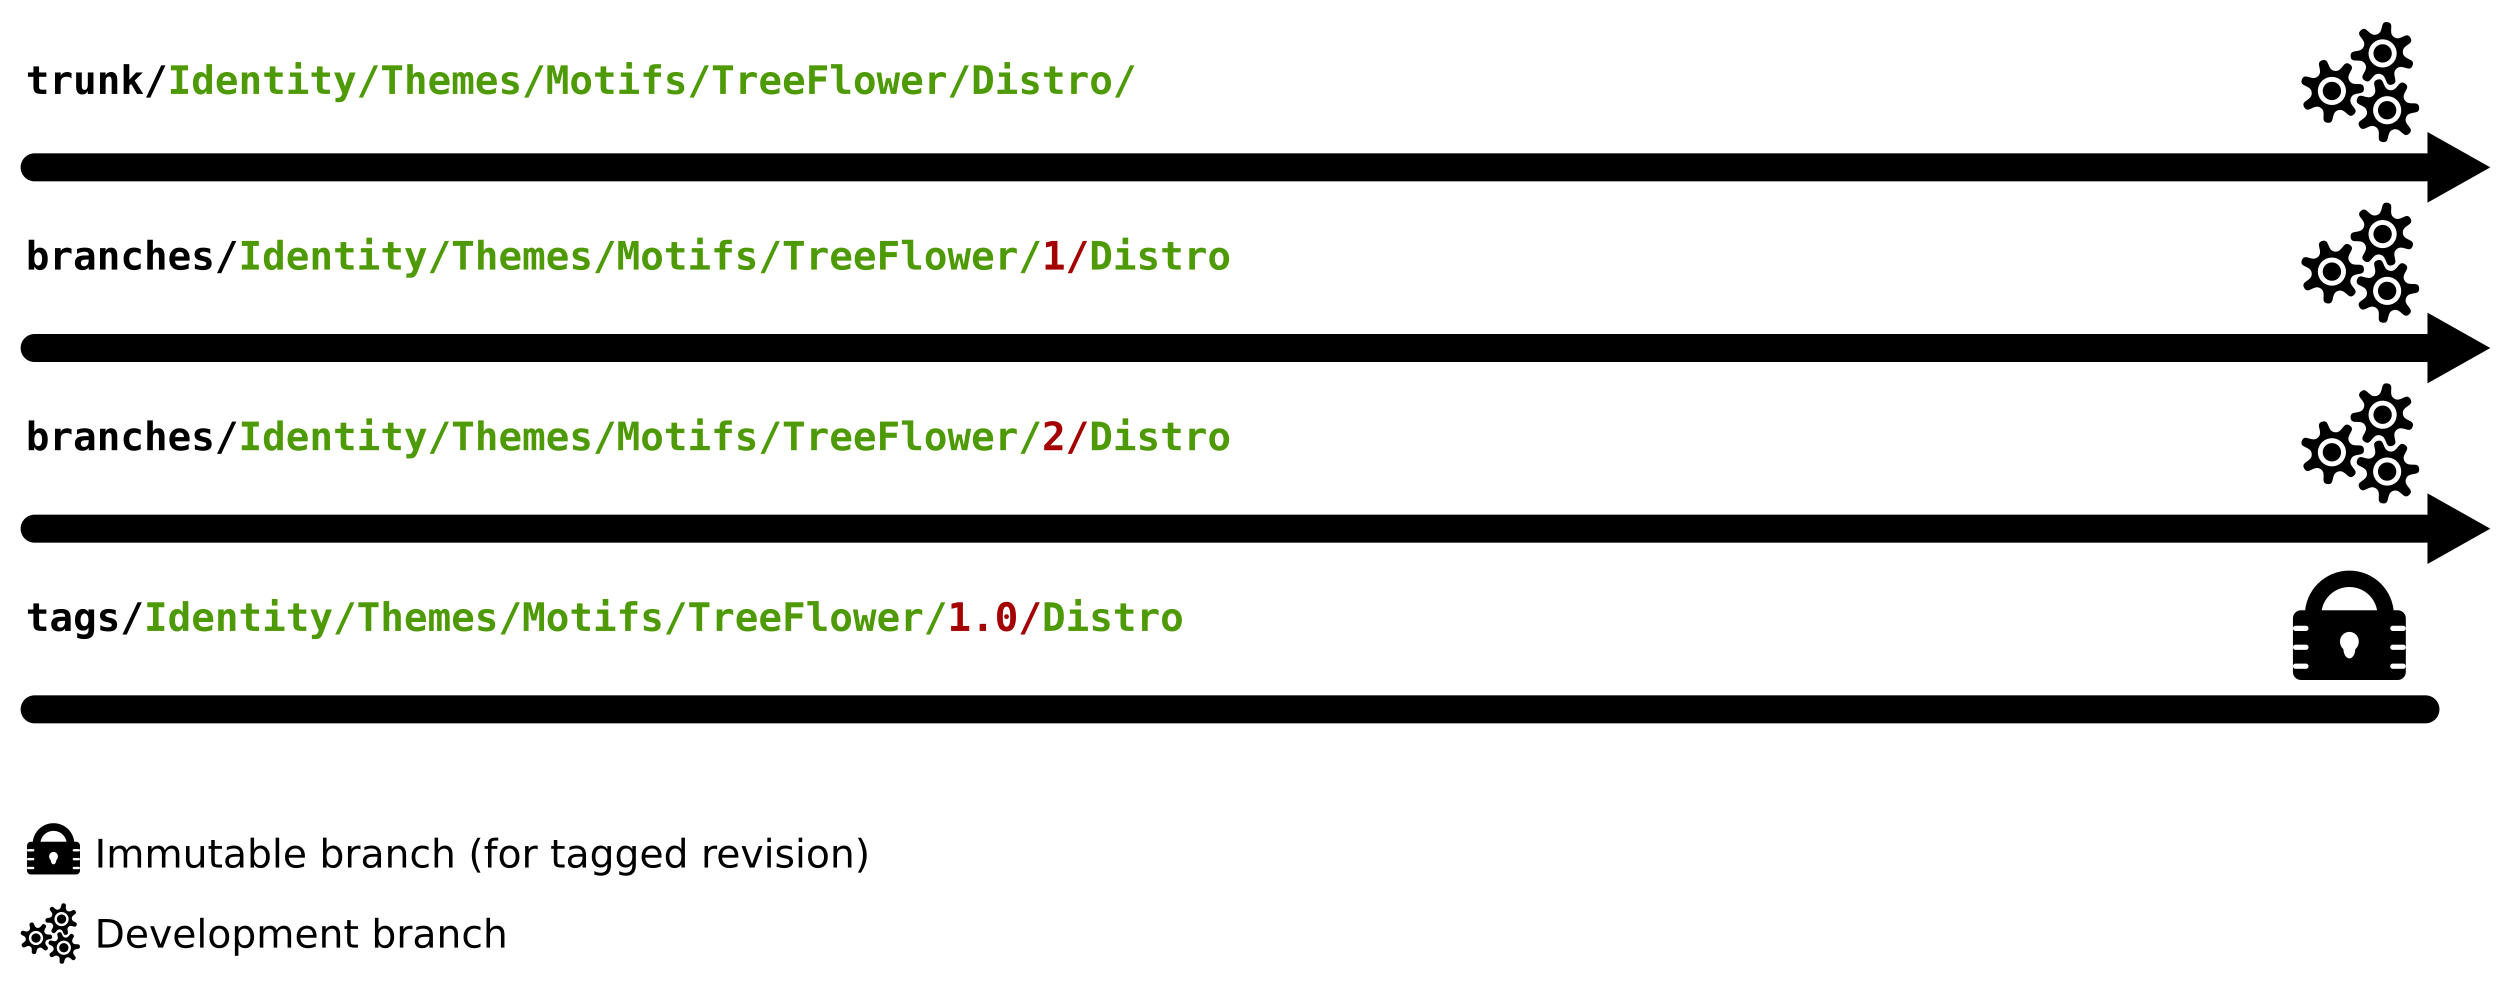
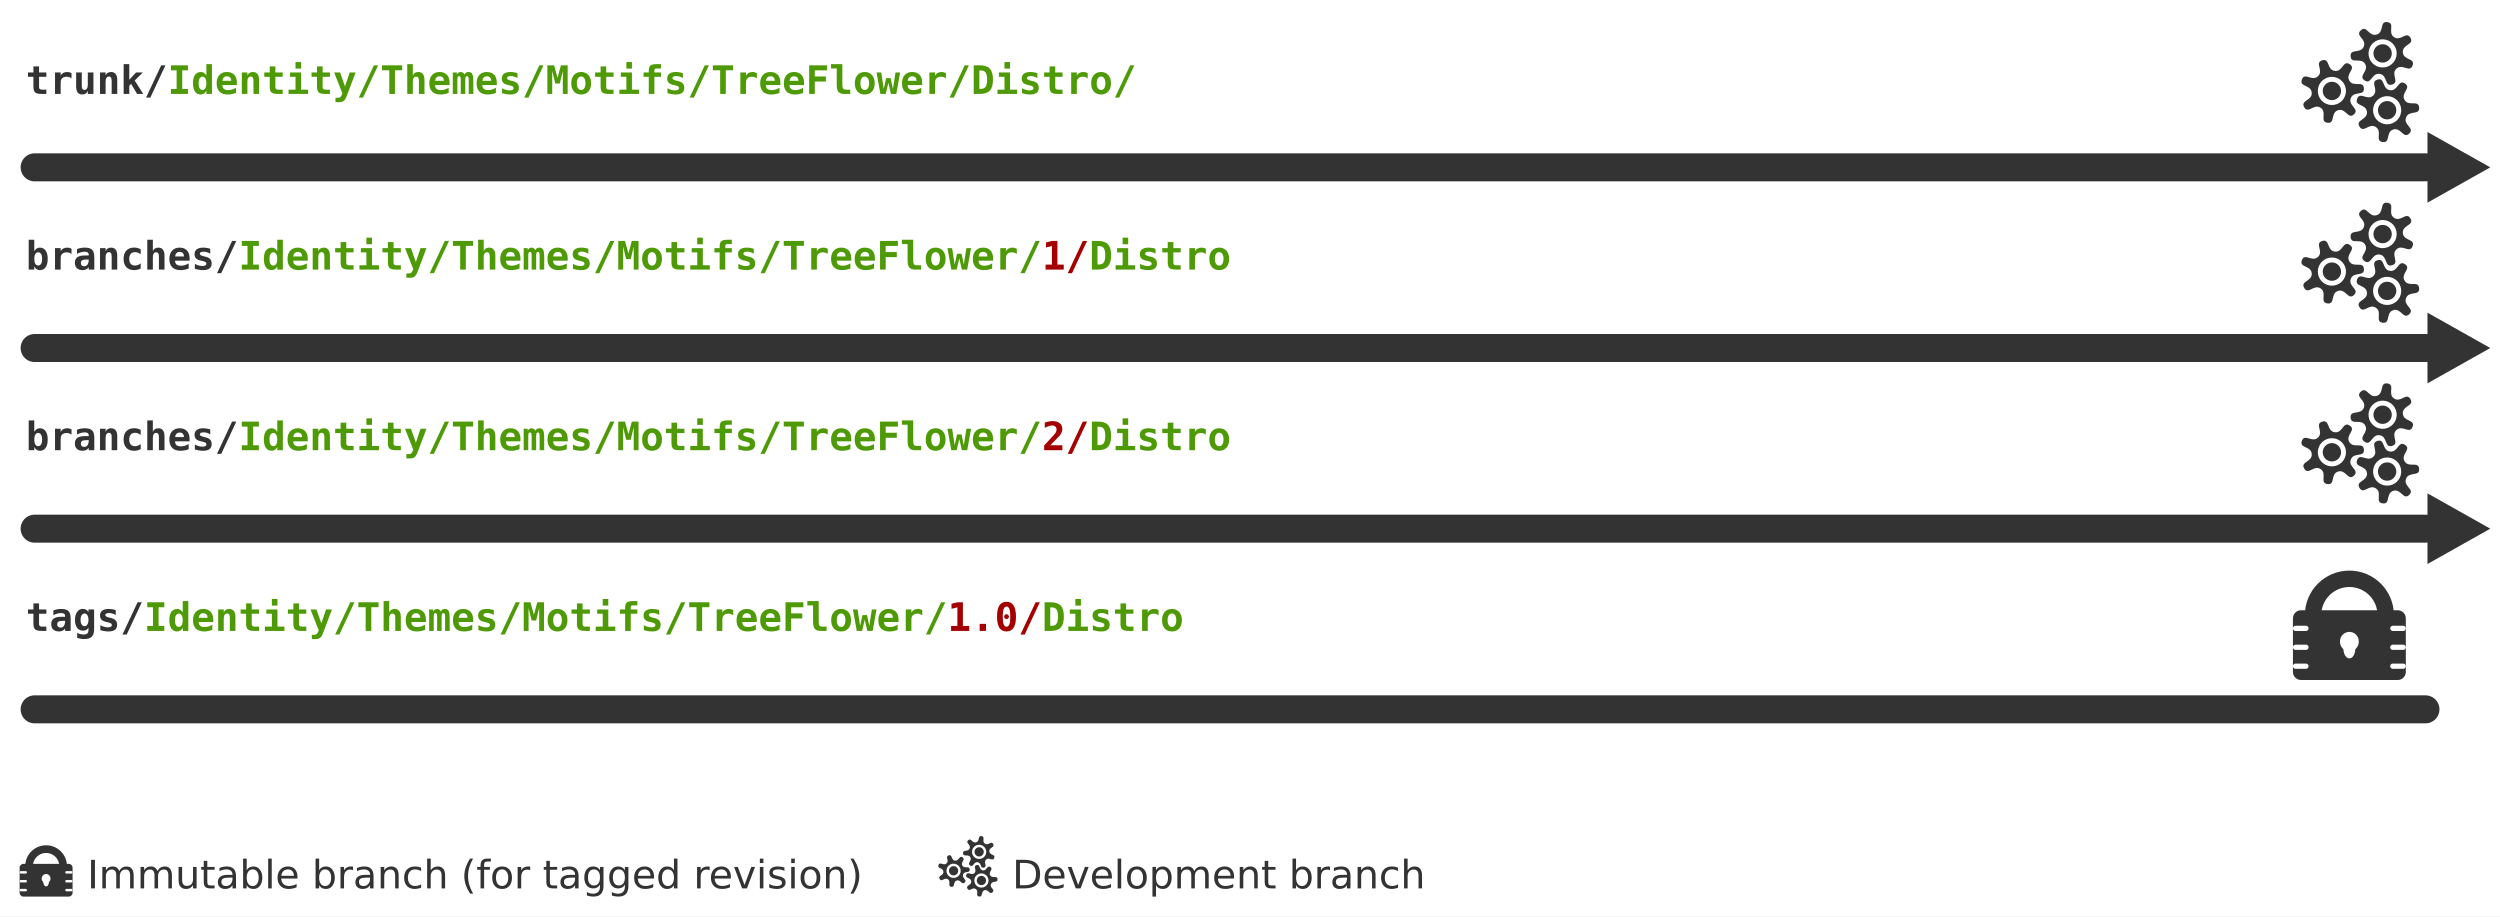
- <svg xmlns="http://www.w3.org/2000/svg" xmlns:xlink="http://www.w3.org/1999/xlink" width="636.912" height="251.953" id="svg2" version="1.0">
-   <defs id="defs4">
-     <linearGradient id="linearGradient5097">
-       <stop style="stop-color:#ffffff;stop-opacity:1;" offset="0" id="stop5099" />
-       <stop style="stop-color:#ffffff;stop-opacity:0;" offset="1" id="stop5101" />
-     </linearGradient>
-     <radialGradient xlink:href="#linearGradient5097" id="radialGradient5113" cx="80.359" cy="613.362" fx="80.359" fy="613.362" r="324.67" gradientTransform="matrix(1.044002,0,0,0.4543958,10.79415,328.391)" gradientUnits="userSpaceOnUse" />
-   </defs>
+ <svg xmlns="http://www.w3.org/2000/svg" xmlns:xlink="http://www.w3.org/1999/xlink" width="636.912" height="233.417" id="svg2" version="1.0">
+   <defs id="defs4" />
  <g id="layer1" transform="translate(227.2667,-488.8732)">
-     <rect style="opacity:1;fill:#ffffff;fill-opacity:1;stroke:none;stroke-width:1.379;stroke-linecap:round;stroke-linejoin:round;stroke-miterlimit:4;stroke-dasharray:none;stroke-dashoffset:0;stroke-opacity:1" id="CENTOSARTWORK" width="636.912" height="251.953" x="-227.267" y="488.873" />
+     <rect style="opacity:1;fill:#ffffff;fill-opacity:1;stroke:none;stroke-width:1.379;stroke-linecap:round;stroke-linejoin:round;stroke-miterlimit:4;stroke-dasharray:none;stroke-dashoffset:0;stroke-opacity:1" id="CENTOSARTWORK" width="636.912" height="233.417" x="-227.267" y="488.873" />
    <g id="g3391" transform="matrix(1.99486,0,0,1.99486,-288.3265,-572.973)">
-       <rect ry="0.88" rx="0.88" y="454.811" x="31.32" height="7.57" width="12.248" id="rect3379" style="opacity:1;fill:#000000;fill-opacity:1;stroke:none;stroke-width:30;stroke-linecap:round;stroke-linejoin:miter;stroke-miterlimit:4;stroke-dasharray:none;stroke-dashoffset:0;stroke-opacity:1" />
-       <path transform="matrix(0.1268335,0,0,0.1268335,32.29058,396.4382)" d="M 71.701,464.413 A 31.07,31.07 0 1 1 9.56,464.413 A 31.07,31.07 0 1 1 71.701,464.413 z" id="path3381" style="opacity:1;fill:none;fill-opacity:1;stroke:#000000;stroke-width:14.03;stroke-linecap:round;stroke-linejoin:miter;stroke-miterlimit:4;stroke-dasharray:none;stroke-dashoffset:0;stroke-opacity:1" />
+       <rect ry="0.88" rx="0.88" y="454.811" x="31.32" height="7.57" width="12.248" id="rect3379" style="opacity:1;fill:#333333;fill-opacity:1;stroke:none;stroke-width:30;stroke-linecap:round;stroke-linejoin:miter;stroke-miterlimit:4;stroke-dasharray:none;stroke-dashoffset:0;stroke-opacity:1" />
+       <path transform="matrix(0.1268335,0,0,0.1268335,32.29058,396.4382)" d="M 71.701,464.413 A 31.07,31.07 0 1 1 9.56,464.413 A 31.07,31.07 0 1 1 71.701,464.413 z" id="path3381" style="opacity:1;fill:none;fill-opacity:1;stroke:#333333;stroke-width:14.03;stroke-linecap:round;stroke-linejoin:miter;stroke-miterlimit:4;stroke-dasharray:none;stroke-dashoffset:0;stroke-opacity:1" />
      <g transform="matrix(1.053512,0,0,1.053512,-2.003688,-26.18033)" id="g3387">
        <path style="opacity:1;fill:#ffffff;fill-opacity:1;stroke:none;stroke-width:2;stroke-linecap:round;stroke-linejoin:miter;stroke-miterlimit:4;stroke-dasharray:none;stroke-dashoffset:0;stroke-opacity:1" id="path3383" d="M 39.152,458.605 A 1.972,1.972 0 1 1 35.209,458.605 A 1.972,1.972 0 1 1 39.152,458.605 z" transform="matrix(0.4895582,0,0,0.4949237,19.24201,232.8131)" />
        <path transform="matrix(0.3109868,0,0,0.4949237,25.88134,233.5437)" d="M 39.152,458.605 A 1.972,1.972 0 1 1 35.209,458.605 A 1.972,1.972 0 1 1 39.152,458.605 z" id="path3385" style="opacity:1;fill:#ffffff;fill-opacity:1;stroke:none;stroke-width:2;stroke-linecap:round;stroke-linejoin:miter;stroke-miterlimit:4;stroke-dasharray:none;stroke-dashoffset:0;stroke-opacity:1" />
      </g>
      <path id="path3593" d="M 32.73,456.777 L 31.604,456.777" style="fill:none;fill-rule:evenodd;stroke:#ffffff;stroke-width:0.568;stroke-linecap:round;stroke-linejoin:miter;stroke-miterlimit:4;stroke-dasharray:none;stroke-opacity:1" />
      <path style="fill:none;fill-rule:evenodd;stroke:#ffffff;stroke-width:0.568;stroke-linecap:round;stroke-linejoin:miter;stroke-miterlimit:4;stroke-dasharray:none;stroke-opacity:1" d="M 32.73,460.881 L 31.604,460.881" id="path3595" />
      <path id="path3597" d="M 32.73,458.829 L 31.604,458.829" style="fill:none;fill-rule:evenodd;stroke:#ffffff;stroke-width:0.568;stroke-linecap:round;stroke-linejoin:miter;stroke-miterlimit:4;stroke-dasharray:none;stroke-opacity:1" />
      <use x="0" y="0" xlink:href="#path3593" id="use3599" transform="translate(10.5533,0)" width="744.094" height="1052.362" />
      <use x="0" y="0" xlink:href="#path3595" id="use3601" transform="translate(10.5533,0)" width="744.094" height="1052.362" />
      <use x="0" y="0" xlink:href="#path3597" id="use3603" transform="translate(10.5533,0)" width="744.094" height="1052.362" />
    </g>
-     <g id="g3464" transform="matrix(1.748687,7.0246696e-2,-7.0246696e-2,1.748687,-196.3429,-352.5242)" style="fill:#000000">
-       <g id="g3448" transform="translate(1.011923,0.8513383)" style="fill:#000000">
-         <path style="fill:#000000;fill-opacity:1;stroke:none;stroke-width:2;stroke-linecap:round;stroke-linejoin:miter;stroke-miterlimit:4;stroke-dasharray:none;stroke-dashoffset:0;stroke-opacity:1" id="path3398" d="M -63.899,485.465 C -69.086,491.084 -59.634,497.68 -66.745,500.493 C -73.857,503.305 -71.472,492.028 -79.1,491.476 C -86.727,490.924 -85.991,502.427 -92.623,498.62 C -99.256,494.814 -88.952,489.647 -93.277,483.34 C -97.601,477.032 -106.135,484.78 -107.294,477.221 C -108.454,469.662 -97.99,474.496 -95.754,467.183 C -93.519,459.869 -104.898,458.028 -99.711,452.408 C -94.524,446.789 -91.779,457.984 -84.667,455.172 C -77.556,452.359 -83.211,442.315 -75.583,442.867 C -67.956,443.419 -74.997,452.545 -68.364,456.351 C -61.732,460.158 -57.404,449.474 -53.08,455.782 C -48.756,462.089 -60.281,462.274 -59.122,469.833 C -57.962,477.392 -46.912,474.114 -49.147,481.428 C -51.382,488.741 -58.712,479.846 -63.899,485.465 z" transform="matrix(0.1945715,0.1005164,-0.1005164,0.1945715,97.41442,311.9093)" />
-         <path style="fill:#000000;fill-opacity:1;stroke:#ffffff;stroke-width:1.512;stroke-linecap:round;stroke-linejoin:miter;stroke-miterlimit:4;stroke-dasharray:none;stroke-dashoffset:0;stroke-opacity:1" id="path3400" d="M 82.058,454.455 A 3.585,3.585 0 1 1 74.888,454.455 A 3.585,3.585 0 1 1 82.058,454.455 z" transform="matrix(0.6612406,0,0,0.6612406,-17.11405,95.56287)" />
+     <g id="g3464" transform="matrix(1.748687,7.0246696e-2,-7.0246696e-2,1.748687,-196.3429,-352.5242)" style="fill:#333333">
+       <g id="g3448" transform="translate(1.011923,0.8513383)" style="fill:#333333">
+         <path style="fill:#333333;fill-opacity:1;stroke:none;stroke-width:2;stroke-linecap:round;stroke-linejoin:miter;stroke-miterlimit:4;stroke-dasharray:none;stroke-dashoffset:0;stroke-opacity:1" id="path3398" d="M -63.899,485.465 C -69.086,491.084 -59.634,497.68 -66.745,500.493 C -73.857,503.305 -71.472,492.028 -79.1,491.476 C -86.727,490.924 -85.991,502.427 -92.623,498.62 C -99.256,494.814 -88.952,489.647 -93.277,483.34 C -97.601,477.032 -106.135,484.78 -107.294,477.221 C -108.454,469.662 -97.99,474.496 -95.754,467.183 C -93.519,459.869 -104.898,458.028 -99.711,452.408 C -94.524,446.789 -91.779,457.984 -84.667,455.172 C -77.556,452.359 -83.211,442.315 -75.583,442.867 C -67.956,443.419 -74.997,452.545 -68.364,456.351 C -61.732,460.158 -57.404,449.474 -53.08,455.782 C -48.756,462.089 -60.281,462.274 -59.122,469.833 C -57.962,477.392 -46.912,474.114 -49.147,481.428 C -51.382,488.741 -58.712,479.846 -63.899,485.465 z" transform="matrix(0.1945715,0.1005164,-0.1005164,0.1945715,97.41442,311.9093)" />
+         <path style="fill:#333333;fill-opacity:1;stroke:#ffffff;stroke-width:1.512;stroke-linecap:round;stroke-linejoin:miter;stroke-miterlimit:4;stroke-dasharray:none;stroke-dashoffset:0;stroke-opacity:1" id="path3400" d="M 82.058,454.455 A 3.585,3.585 0 1 1 74.888,454.455 A 3.585,3.585 0 1 1 82.058,454.455 z" transform="matrix(0.6612406,0,0,0.6612406,-17.11405,95.56287)" />
      </g>
-       <g transform="translate(12.4176,4.32646)" id="g3511" style="fill:#000000">
-         <path transform="matrix(0.1945715,0.1005164,-0.1005164,0.1945715,97.41442,311.9093)" d="M -63.899,485.465 C -69.086,491.084 -59.634,497.68 -66.745,500.493 C -73.857,503.305 -71.472,492.028 -79.1,491.476 C -86.727,490.924 -85.991,502.427 -92.623,498.62 C -99.256,494.814 -88.952,489.647 -93.277,483.34 C -97.601,477.032 -106.135,484.78 -107.294,477.221 C -108.454,469.662 -97.99,474.496 -95.754,467.183 C -93.519,459.869 -104.898,458.028 -99.711,452.408 C -94.524,446.789 -91.779,457.984 -84.667,455.172 C -77.556,452.359 -83.211,442.315 -75.583,442.867 C -67.956,443.419 -74.997,452.545 -68.364,456.351 C -61.732,460.158 -57.404,449.474 -53.08,455.782 C -48.756,462.089 -60.281,462.274 -59.122,469.833 C -57.962,477.392 -46.912,474.114 -49.147,481.428 C -51.382,488.741 -58.712,479.846 -63.899,485.465 z" id="path3513" style="fill:#000000;fill-opacity:1;stroke:none;stroke-width:2;stroke-linecap:round;stroke-linejoin:miter;stroke-miterlimit:4;stroke-dasharray:none;stroke-dashoffset:0;stroke-opacity:1" />
-         <path transform="matrix(0.6612406,0,0,0.6612406,-17.11405,95.56287)" d="M 82.058,454.455 A 3.585,3.585 0 1 1 74.888,454.455 A 3.585,3.585 0 1 1 82.058,454.455 z" id="path3515" style="fill:#000000;fill-opacity:1;stroke:#ffffff;stroke-width:1.512;stroke-linecap:round;stroke-linejoin:miter;stroke-miterlimit:4;stroke-dasharray:none;stroke-dashoffset:0;stroke-opacity:1" />
+       <g transform="translate(12.4176,4.32646)" id="g3511" style="fill:#333333">
+         <path transform="matrix(0.1945715,0.1005164,-0.1005164,0.1945715,97.41442,311.9093)" d="M -63.899,485.465 C -69.086,491.084 -59.634,497.68 -66.745,500.493 C -73.857,503.305 -71.472,492.028 -79.1,491.476 C -86.727,490.924 -85.991,502.427 -92.623,498.62 C -99.256,494.814 -88.952,489.647 -93.277,483.34 C -97.601,477.032 -106.135,484.78 -107.294,477.221 C -108.454,469.662 -97.99,474.496 -95.754,467.183 C -93.519,459.869 -104.898,458.028 -99.711,452.408 C -94.524,446.789 -91.779,457.984 -84.667,455.172 C -77.556,452.359 -83.211,442.315 -75.583,442.867 C -67.956,443.419 -74.997,452.545 -68.364,456.351 C -61.732,460.158 -57.404,449.474 -53.08,455.782 C -48.756,462.089 -60.281,462.274 -59.122,469.833 C -57.962,477.392 -46.912,474.114 -49.147,481.428 C -51.382,488.741 -58.712,479.846 -63.899,485.465 z" id="path3513" style="fill:#333333;fill-opacity:1;stroke:none;stroke-width:2;stroke-linecap:round;stroke-linejoin:miter;stroke-miterlimit:4;stroke-dasharray:none;stroke-dashoffset:0;stroke-opacity:1" />
+         <path transform="matrix(0.6612406,0,0,0.6612406,-17.11405,95.56287)" d="M 82.058,454.455 A 3.585,3.585 0 1 1 74.888,454.455 A 3.585,3.585 0 1 1 82.058,454.455 z" id="path3515" style="fill:#333333;fill-opacity:1;stroke:#ffffff;stroke-width:1.512;stroke-linecap:round;stroke-linejoin:miter;stroke-miterlimit:4;stroke-dasharray:none;stroke-dashoffset:0;stroke-opacity:1" />
      </g>
-       <g id="g3517" transform="translate(11.03246,-7.207829)" style="fill:#000000">
-         <path style="fill:#000000;fill-opacity:1;stroke:none;stroke-width:2;stroke-linecap:round;stroke-linejoin:miter;stroke-miterlimit:4;stroke-dasharray:none;stroke-dashoffset:0;stroke-opacity:1" id="path3519" d="M -63.899,485.465 C -69.086,491.084 -59.634,497.68 -66.745,500.493 C -73.857,503.305 -71.472,492.028 -79.1,491.476 C -86.727,490.924 -85.991,502.427 -92.623,498.62 C -99.256,494.814 -88.952,489.647 -93.277,483.34 C -97.601,477.032 -106.135,484.78 -107.294,477.221 C -108.454,469.662 -97.99,474.496 -95.754,467.183 C -93.519,459.869 -104.898,458.028 -99.711,452.408 C -94.524,446.789 -91.779,457.984 -84.667,455.172 C -77.556,452.359 -83.211,442.315 -75.583,442.867 C -67.956,443.419 -74.997,452.545 -68.364,456.351 C -61.732,460.158 -57.404,449.474 -53.08,455.782 C -48.756,462.089 -60.281,462.274 -59.122,469.833 C -57.962,477.392 -46.912,474.114 -49.147,481.428 C -51.382,488.741 -58.712,479.846 -63.899,485.465 z" transform="matrix(0.218856,7.9782205e-3,-7.9782205e-3,0.218856,55.57059,293.3309)" />
-         <path style="fill:#000000;fill-opacity:1;stroke:#ffffff;stroke-width:1.512;stroke-linecap:round;stroke-linejoin:miter;stroke-miterlimit:4;stroke-dasharray:none;stroke-dashoffset:0;stroke-opacity:1" id="path3521" d="M 82.058,454.455 A 3.585,3.585 0 1 1 74.888,454.455 A 3.585,3.585 0 1 1 82.058,454.455 z" transform="matrix(0.6612406,0,0,0.6612406,-17.11405,95.56287)" />
+       <g id="g3517" transform="translate(11.03246,-7.207829)" style="fill:#333333">
+         <path style="fill:#333333;fill-opacity:1;stroke:none;stroke-width:2;stroke-linecap:round;stroke-linejoin:miter;stroke-miterlimit:4;stroke-dasharray:none;stroke-dashoffset:0;stroke-opacity:1" id="path3519" d="M -63.899,485.465 C -69.086,491.084 -59.634,497.68 -66.745,500.493 C -73.857,503.305 -71.472,492.028 -79.1,491.476 C -86.727,490.924 -85.991,502.427 -92.623,498.62 C -99.256,494.814 -88.952,489.647 -93.277,483.34 C -97.601,477.032 -106.135,484.78 -107.294,477.221 C -108.454,469.662 -97.99,474.496 -95.754,467.183 C -93.519,459.869 -104.898,458.028 -99.711,452.408 C -94.524,446.789 -91.779,457.984 -84.667,455.172 C -77.556,452.359 -83.211,442.315 -75.583,442.867 C -67.956,443.419 -74.997,452.545 -68.364,456.351 C -61.732,460.158 -57.404,449.474 -53.08,455.782 C -48.756,462.089 -60.281,462.274 -59.122,469.833 C -57.962,477.392 -46.912,474.114 -49.147,481.428 C -51.382,488.741 -58.712,479.846 -63.899,485.465 z" transform="matrix(0.218856,7.9782205e-3,-7.9782205e-3,0.218856,55.57059,293.3309)" />
+         <path style="fill:#333333;fill-opacity:1;stroke:#ffffff;stroke-width:1.512;stroke-linecap:round;stroke-linejoin:miter;stroke-miterlimit:4;stroke-dasharray:none;stroke-dashoffset:0;stroke-opacity:1" id="path3521" d="M 82.058,454.455 A 3.585,3.585 0 1 1 74.888,454.455 A 3.585,3.585 0 1 1 82.058,454.455 z" transform="matrix(0.6612406,0,0,0.6612406,-17.11405,95.56287)" />
      </g>
    </g>
-     <path style="fill:none;fill-rule:evenodd;stroke:#000000;stroke-width:7.139;stroke-linecap:round;stroke-linejoin:miter;stroke-miterlimit:4;stroke-dasharray:none;stroke-opacity:1" d="M -218.442,531.506 L 390.651,531.506" id="path2569" />
-     <text xml:space="preserve" style="font-size:10px;font-style:normal;font-variant:normal;font-weight:bold;font-stretch:normal;text-align:start;line-height:100%;writing-mode:lr-tb;text-anchor:start;fill:#000000;fill-opacity:1;stroke:none;stroke-width:1px;stroke-linecap:butt;stroke-linejoin:miter;stroke-opacity:1;font-family:DejaVu LGC Sans Mono;-inkscape-font-specification:DejaVu LGC Sans Mono Bold" x="-220.691" y="512.809" id="text3341">
+     <path style="fill:none;fill-rule:evenodd;stroke:#333333;stroke-width:7.139;stroke-linecap:round;stroke-linejoin:miter;stroke-miterlimit:4;stroke-dasharray:none;stroke-opacity:1" d="M -218.442,531.506 L 390.651,531.506" id="path2569" />
+     <text xml:space="preserve" style="font-size:10px;font-style:normal;font-variant:normal;font-weight:bold;font-stretch:normal;text-align:start;line-height:100%;writing-mode:lr-tb;text-anchor:start;fill:#333333;fill-opacity:1;stroke:none;stroke-width:1px;stroke-linecap:butt;stroke-linejoin:miter;stroke-opacity:1;font-family:DejaVu LGC Sans Mono;-inkscape-font-specification:DejaVu LGC Sans Mono Bold" x="-220.691" y="512.809" id="text3341">
      <tspan id="tspan3343" x="-220.691" y="512.809">trunk/<tspan id="tspan2748" style="fill:#4e9a06">Identity/Themes/Motifs/TreeFlower/Distro/</tspan>
      </tspan>
    </text>
-     <path style="fill:#000000;fill-opacity:1;stroke:none;stroke-width:5;stroke-linecap:round;stroke-linejoin:miter;stroke-miterlimit:4;stroke-dashoffset:0;stroke-opacity:1" d="M 391.168,540.506 L 391.168,522.506 L 407.168,531.506 L 391.168,540.506 z" id="path3347" />
+     <path style="fill:#333333;fill-opacity:1;stroke:none;stroke-width:5;stroke-linecap:round;stroke-linejoin:miter;stroke-miterlimit:4;stroke-dashoffset:0;stroke-opacity:1" d="M 391.168,540.506 L 391.168,522.506 L 407.168,531.506 L 391.168,540.506 z" id="path3347" />
    <use x="0" y="0" xlink:href="#g3464" id="use3579" transform="matrix(0.7142857,0,0,0.7142857,482.2792,266.274)" width="744.094" height="1052.362" />
-     <path id="path2704" d="M -218.442,577.534 L 390.651,577.534" style="fill:none;fill-rule:evenodd;stroke:#000000;stroke-width:7.139;stroke-linecap:round;stroke-linejoin:miter;stroke-miterlimit:4;stroke-dasharray:none;stroke-opacity:1" />
-     <text id="text2706" y="557.55" x="-220.691" style="font-size:10px;font-style:normal;font-variant:normal;font-weight:bold;font-stretch:normal;text-align:start;line-height:100%;writing-mode:lr-tb;text-anchor:start;fill:#000000;fill-opacity:1;stroke:none;stroke-width:1px;stroke-linecap:butt;stroke-linejoin:miter;stroke-opacity:1;font-family:DejaVu LGC Sans Mono;-inkscape-font-specification:DejaVu LGC Sans Mono Bold" xml:space="preserve">
+     <path id="path2704" d="M -218.442,577.534 L 390.651,577.534" style="fill:none;fill-rule:evenodd;stroke:#333333;stroke-width:7.139;stroke-linecap:round;stroke-linejoin:miter;stroke-miterlimit:4;stroke-dasharray:none;stroke-opacity:1" />
+     <text id="text2706" y="557.55" x="-220.691" style="font-size:10px;font-style:normal;font-variant:normal;font-weight:bold;font-stretch:normal;text-align:start;line-height:100%;writing-mode:lr-tb;text-anchor:start;fill:#333333;fill-opacity:1;stroke:none;stroke-width:1px;stroke-linecap:butt;stroke-linejoin:miter;stroke-opacity:1;font-family:DejaVu LGC Sans Mono;-inkscape-font-specification:DejaVu LGC Sans Mono Bold" xml:space="preserve">
      <tspan y="557.55" x="-220.691" id="tspan2708">branches/<tspan id="tspan2475" style="fill:#4e9a06">Identity/Themes/Motifs/TreeFlower/<tspan id="tspan2477" style="fill:#a40000">1/</tspan>Distro</tspan>
      </tspan>
    </text>
-     <path id="path2710" d="M 391.168,586.534 L 391.168,568.534 L 407.168,577.534 L 391.168,586.534 z" style="fill:#000000;fill-opacity:1;stroke:none;stroke-width:5;stroke-linecap:round;stroke-linejoin:miter;stroke-miterlimit:4;stroke-dashoffset:0;stroke-opacity:1" />
+     <path id="path2710" d="M 391.168,586.534 L 391.168,568.534 L 407.168,577.534 L 391.168,586.534 z" style="fill:#333333;fill-opacity:1;stroke:none;stroke-width:5;stroke-linecap:round;stroke-linejoin:miter;stroke-miterlimit:4;stroke-dashoffset:0;stroke-opacity:1" />
    <use height="1052.362" width="744.094" transform="matrix(0.7142857,0,0,0.7142857,482.2792,312.3016)" id="use2712" xlink:href="#g3464" y="0" x="0" />
-     <path style="fill:none;fill-rule:evenodd;stroke:#000000;stroke-width:7.139;stroke-linecap:round;stroke-linejoin:miter;stroke-miterlimit:4;stroke-dasharray:none;stroke-opacity:1" d="M -218.442,623.561 L 390.651,623.561" id="path2716" />
-     <text xml:space="preserve" style="font-size:10px;font-style:normal;font-variant:normal;font-weight:bold;font-stretch:normal;text-align:start;line-height:100%;writing-mode:lr-tb;text-anchor:start;fill:#000000;fill-opacity:1;stroke:none;stroke-width:1px;stroke-linecap:butt;stroke-linejoin:miter;stroke-opacity:1;font-family:DejaVu LGC Sans Mono;-inkscape-font-specification:DejaVu LGC Sans Mono Bold" x="-220.691" y="603.577" id="text2718">
+     <path style="fill:none;fill-rule:evenodd;stroke:#333333;stroke-width:7.139;stroke-linecap:round;stroke-linejoin:miter;stroke-miterlimit:4;stroke-dasharray:none;stroke-opacity:1" d="M -218.442,623.561 L 390.651,623.561" id="path2716" />
+     <text xml:space="preserve" style="font-size:10px;font-style:normal;font-variant:normal;font-weight:bold;font-stretch:normal;text-align:start;line-height:100%;writing-mode:lr-tb;text-anchor:start;fill:#333333;fill-opacity:1;stroke:none;stroke-width:1px;stroke-linecap:butt;stroke-linejoin:miter;stroke-opacity:1;font-family:DejaVu LGC Sans Mono;-inkscape-font-specification:DejaVu LGC Sans Mono Bold" x="-220.691" y="603.577" id="text2718">
      <tspan id="tspan2720" x="-220.691" y="603.577">branches/<tspan id="tspan2473" style="fill:#4e9a06">Identity/Themes/Motifs/TreeFlower/<tspan id="tspan2479" style="fill:#a40000">2/</tspan>Distro</tspan>
      </tspan>
    </text>
-     <path style="fill:#000000;fill-opacity:1;stroke:none;stroke-width:5;stroke-linecap:round;stroke-linejoin:miter;stroke-miterlimit:4;stroke-dashoffset:0;stroke-opacity:1" d="M 391.168,632.561 L 391.168,614.561 L 407.168,623.561 L 391.168,632.561 z" id="path2722" />
+     <path style="fill:#333333;fill-opacity:1;stroke:none;stroke-width:5;stroke-linecap:round;stroke-linejoin:miter;stroke-miterlimit:4;stroke-dashoffset:0;stroke-opacity:1" d="M 391.168,632.561 L 391.168,614.561 L 407.168,623.561 L 391.168,632.561 z" id="path2722" />
    <use x="0" y="0" xlink:href="#g3464" id="use2724" transform="matrix(0.7142857,0,0,0.7142857,482.2792,358.3292)" width="744.094" height="1052.362" />
-     <path id="path2762" d="M -218.442,669.589 L 390.651,669.589" style="fill:none;fill-rule:evenodd;stroke:#000000;stroke-width:7.139;stroke-linecap:round;stroke-linejoin:miter;stroke-miterlimit:4;stroke-dasharray:none;stroke-opacity:1" />
-     <text id="text2764" y="649.605" x="-220.691" style="font-size:10px;font-style:normal;font-variant:normal;font-weight:bold;font-stretch:normal;text-align:start;line-height:100%;writing-mode:lr-tb;text-anchor:start;fill:#000000;fill-opacity:1;stroke:none;stroke-width:1px;stroke-linecap:butt;stroke-linejoin:miter;stroke-opacity:1;font-family:DejaVu LGC Sans Mono;-inkscape-font-specification:DejaVu LGC Sans Mono Bold" xml:space="preserve">
+     <path id="path2762" d="M -218.442,669.589 L 390.651,669.589" style="fill:none;fill-rule:evenodd;stroke:#333333;stroke-width:7.139;stroke-linecap:round;stroke-linejoin:miter;stroke-miterlimit:4;stroke-dasharray:none;stroke-opacity:1" />
+     <text id="text2764" y="649.605" x="-220.691" style="font-size:10px;font-style:normal;font-variant:normal;font-weight:bold;font-stretch:normal;text-align:start;line-height:100%;writing-mode:lr-tb;text-anchor:start;fill:#333333;fill-opacity:1;stroke:none;stroke-width:1px;stroke-linecap:butt;stroke-linejoin:miter;stroke-opacity:1;font-family:DejaVu LGC Sans Mono;-inkscape-font-specification:DejaVu LGC Sans Mono Bold" xml:space="preserve">
      <tspan y="649.605" x="-220.691" id="tspan2766">tags/<tspan id="tspan2471" style="fill:#4e9a06">Identity/Themes/Motifs/TreeFlower/<tspan id="tspan2481" style="fill:#a40000">1.0/</tspan>Distro</tspan>
      </tspan>
    </text>
    <use x="0" y="0" xlink:href="#g3391" id="use2496" transform="matrix(1.177131,0,0,1.177131,622.7438,250.813)" width="636.912" height="182.48" />
-     <g id="g2951" transform="matrix(1.044002,0,0,1.044002,22.31231,-44.191)">
-       <text id="text3429" y="722.293" x="-215.969" style="font-size:9.579px;font-style:normal;font-variant:normal;font-weight:normal;font-stretch:normal;text-indent:0;text-align:start;text-decoration:none;line-height:125%;letter-spacing:normal;word-spacing:normal;text-transform:none;direction:ltr;block-progression:tb;writing-mode:lr-tb;text-anchor:start;opacity:1;fill:#000000;fill-opacity:1;fill-rule:nonzero;stroke:none;stroke-width:1px;stroke-linecap:butt;stroke-linejoin:miter;marker:none;marker-start:none;marker-mid:none;marker-end:none;stroke-miterlimit:4;stroke-dasharray:none;stroke-dashoffset:0;stroke-opacity:1;visibility:visible;display:inline;overflow:visible;enable-background:accumulate;font-family:DejaVu LGC Sans;-inkscape-font-specification:DejaVu LGC Sans" xml:space="preserve">
-         <tspan y="722.293" x="-215.969" id="tspan3431">Immutable branch (for tagged revision)</tspan>
-       </text>
-       <use height="284" width="650" transform="matrix(0.5287493,0,0,0.5287493,-113.0445,539.2433)" id="use5115" xlink:href="#g3391" y="0" x="0" />
-       <use height="284" width="650" transform="matrix(0.3448498,0,0,0.3448498,-174.5349,620.8434)" id="use2956" xlink:href="#g3464" y="0" x="0" />
-       <text xml:space="preserve" style="font-size:9.579px;font-style:normal;font-variant:normal;font-weight:normal;font-stretch:normal;text-indent:0;text-align:start;text-decoration:none;line-height:125%;letter-spacing:normal;word-spacing:normal;text-transform:none;direction:ltr;block-progression:tb;writing-mode:lr-tb;text-anchor:start;opacity:1;fill:#000000;fill-opacity:1;fill-rule:nonzero;stroke:none;stroke-width:1px;stroke-linecap:butt;stroke-linejoin:miter;marker:none;marker-start:none;marker-mid:none;marker-end:none;stroke-miterlimit:4;stroke-dasharray:none;stroke-dashoffset:0;stroke-opacity:1;visibility:visible;display:inline;overflow:visible;enable-background:accumulate;font-family:DejaVu LGC Sans;-inkscape-font-specification:DejaVu LGC Sans" x="-215.969" y="741.846" id="text2958">
-         <tspan id="tspan2960" x="-215.969" y="741.846">Development branch</tspan>
-       </text>
-     </g>
+     <text xml:space="preserve" style="font-size:10px;font-style:normal;font-variant:normal;font-weight:normal;font-stretch:normal;text-indent:0;text-align:start;text-decoration:none;line-height:125%;letter-spacing:normal;word-spacing:normal;text-transform:none;direction:ltr;block-progression:tb;writing-mode:lr-tb;text-anchor:start;fill:#333333;fill-opacity:1;fill-rule:nonzero;stroke:none;stroke-width:1px;stroke-linecap:butt;stroke-linejoin:miter;marker:none;marker-start:none;marker-mid:none;marker-end:none;stroke-miterlimit:4;stroke-dasharray:none;stroke-dashoffset:0;stroke-opacity:1;visibility:visible;display:inline;overflow:visible;enable-background:accumulate;font-family:DejaVu LGC Sans;-inkscape-font-specification:DejaVu LGC Sans" x="-205.049" y="715.21" id="text3429">
+       <tspan id="tspan3431" x="-205.049" y="715.21">Immutable branch (for tagged revision)</tspan>
+     </text>
+     <use x="0" y="0" xlink:href="#g3391" id="use5115" transform="matrix(0.5520153,0,0,0.5520153,-97.59533,524.4092)" width="650" height="284" />
+     <use x="0" y="0" xlink:href="#g3464" id="use2956" transform="matrix(0.3600238,0,0,0.3600238,73.86622,586.8427)" width="650" height="284" />
+     <text id="text2958" y="715.21" x="30.608" style="font-size:10px;font-style:normal;font-variant:normal;font-weight:normal;font-stretch:normal;text-indent:0;text-align:start;text-decoration:none;line-height:125%;letter-spacing:normal;word-spacing:normal;text-transform:none;direction:ltr;block-progression:tb;writing-mode:lr-tb;text-anchor:start;fill:#333333;fill-opacity:1;fill-rule:nonzero;stroke:none;stroke-width:1px;stroke-linecap:butt;stroke-linejoin:miter;marker:none;marker-start:none;marker-mid:none;marker-end:none;stroke-miterlimit:4;stroke-dasharray:none;stroke-dashoffset:0;stroke-opacity:1;visibility:visible;display:inline;overflow:visible;enable-background:accumulate;font-family:DejaVu LGC Sans;-inkscape-font-specification:DejaVu LGC Sans" xml:space="preserve">
+       <tspan y="715.21" x="30.608" id="tspan2960">Development branch</tspan>
+     </text>
  </g>
</svg>
